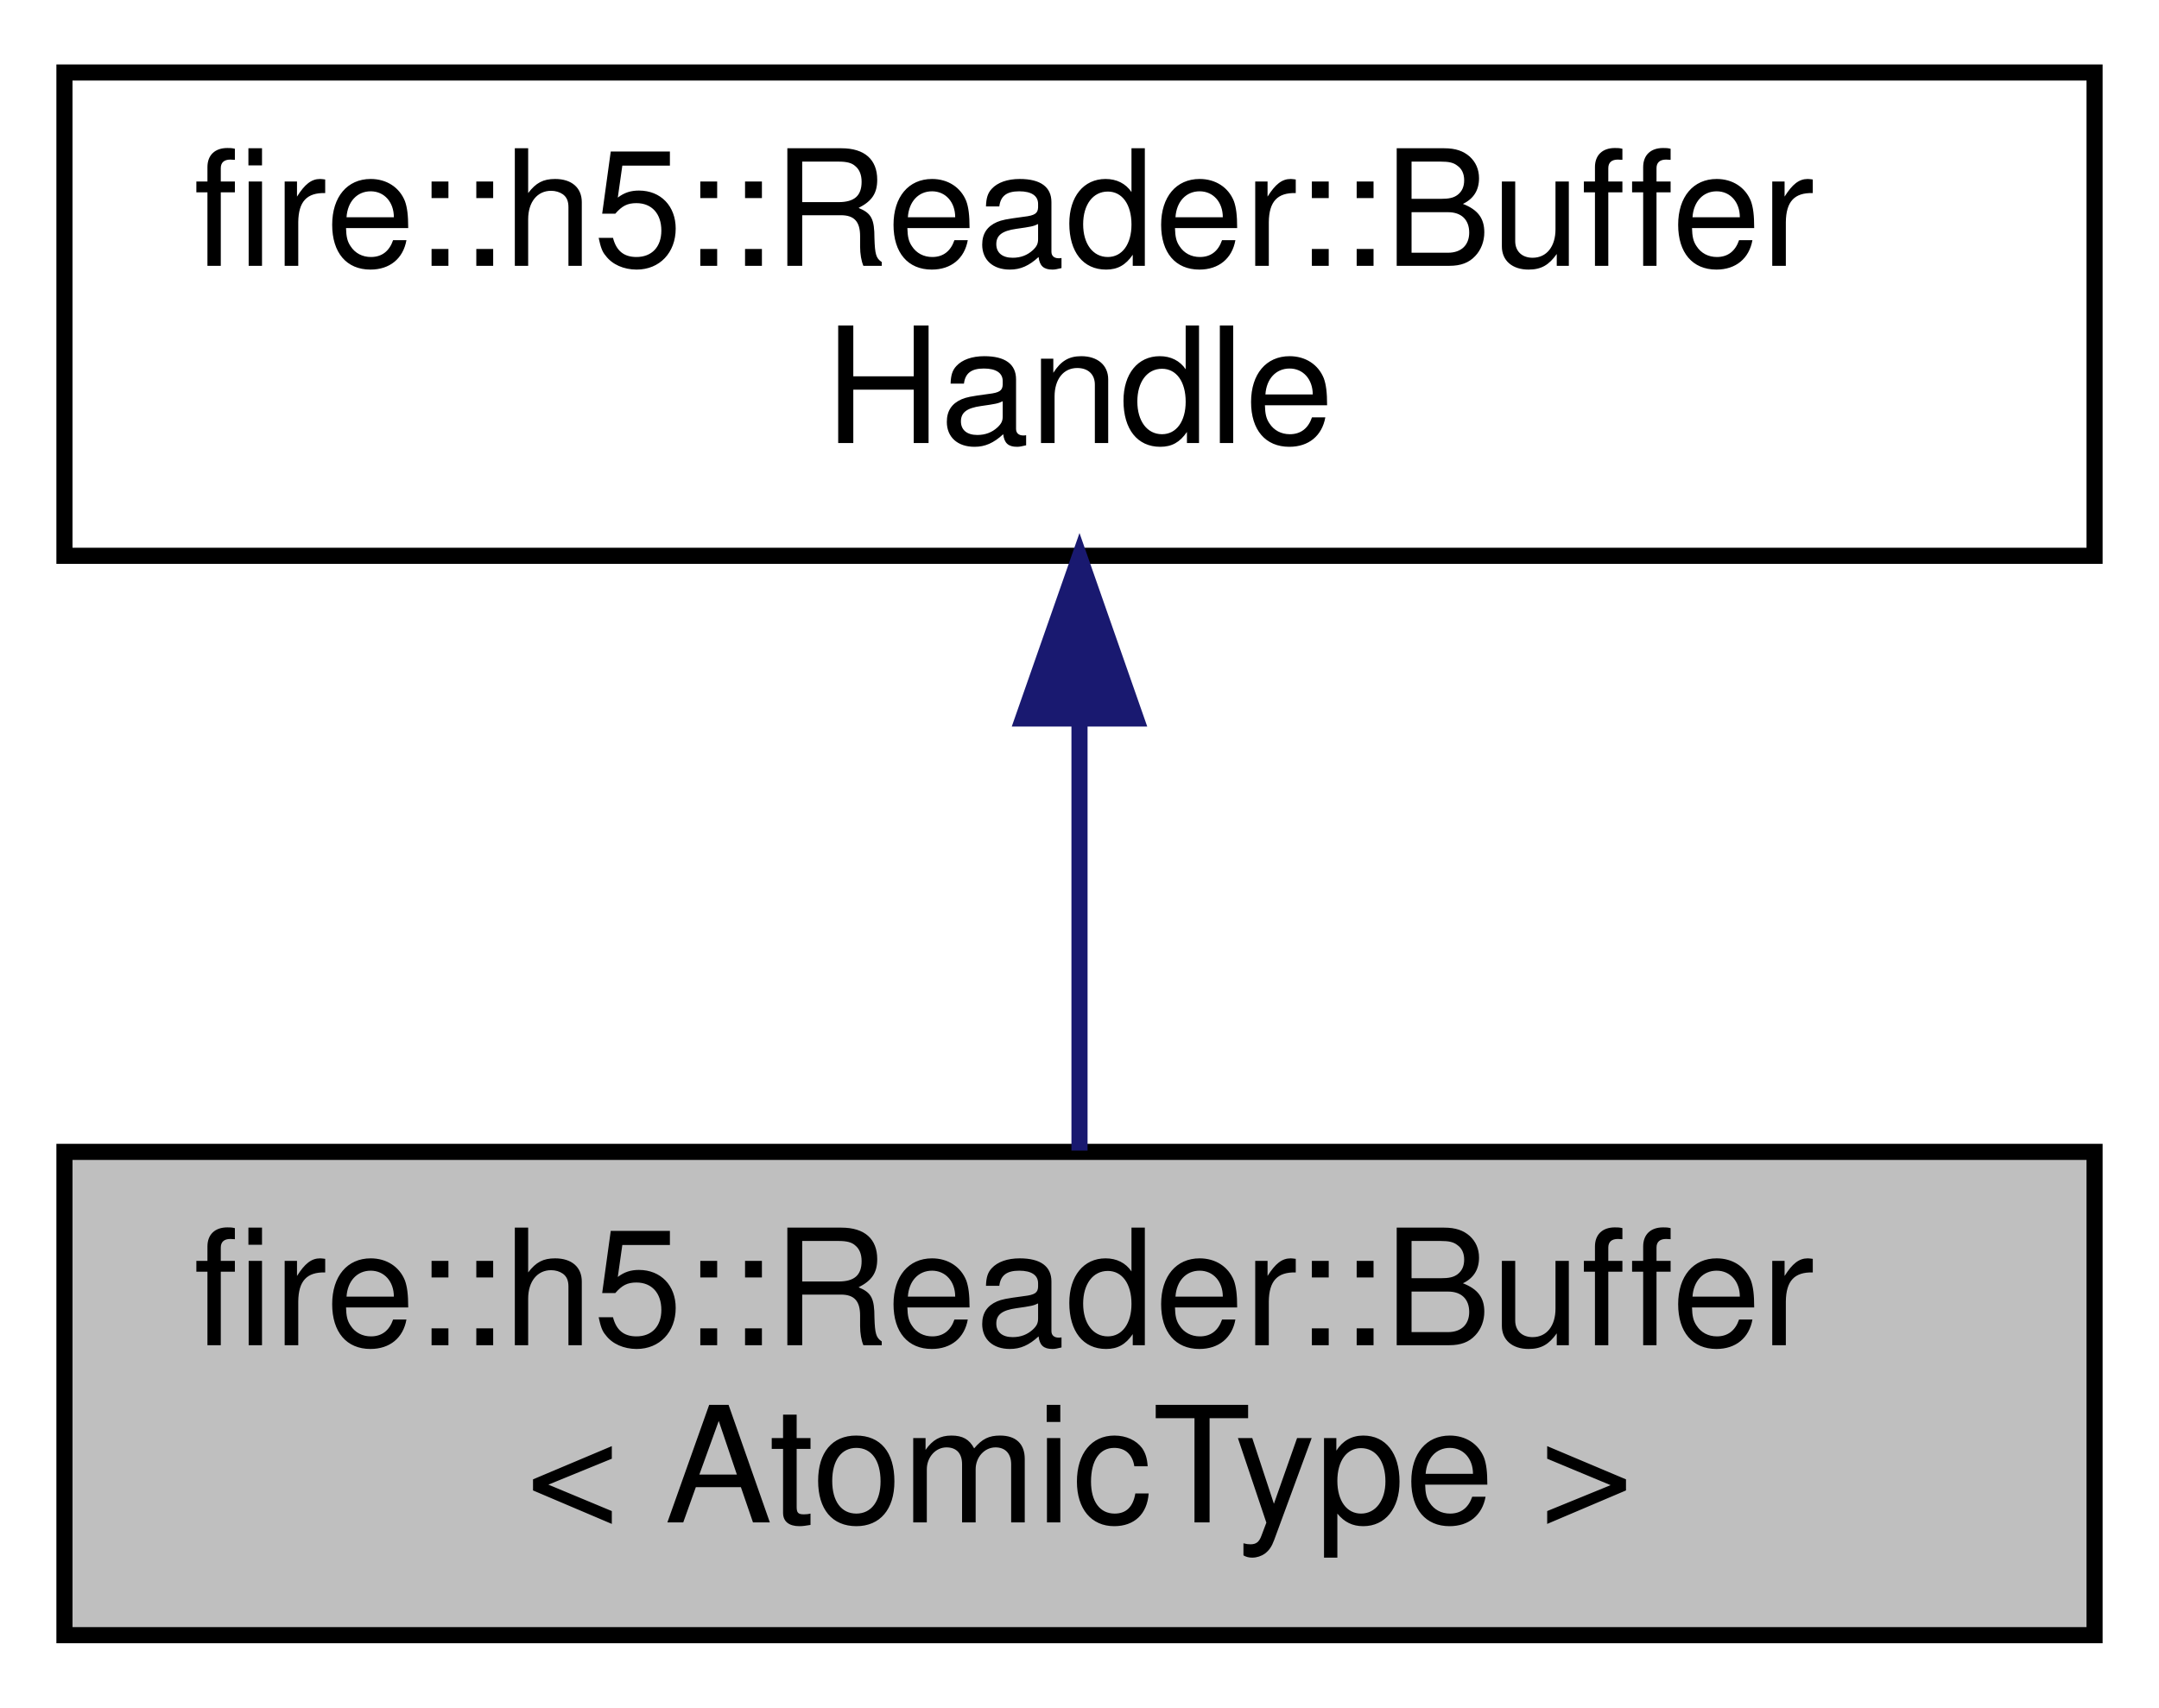
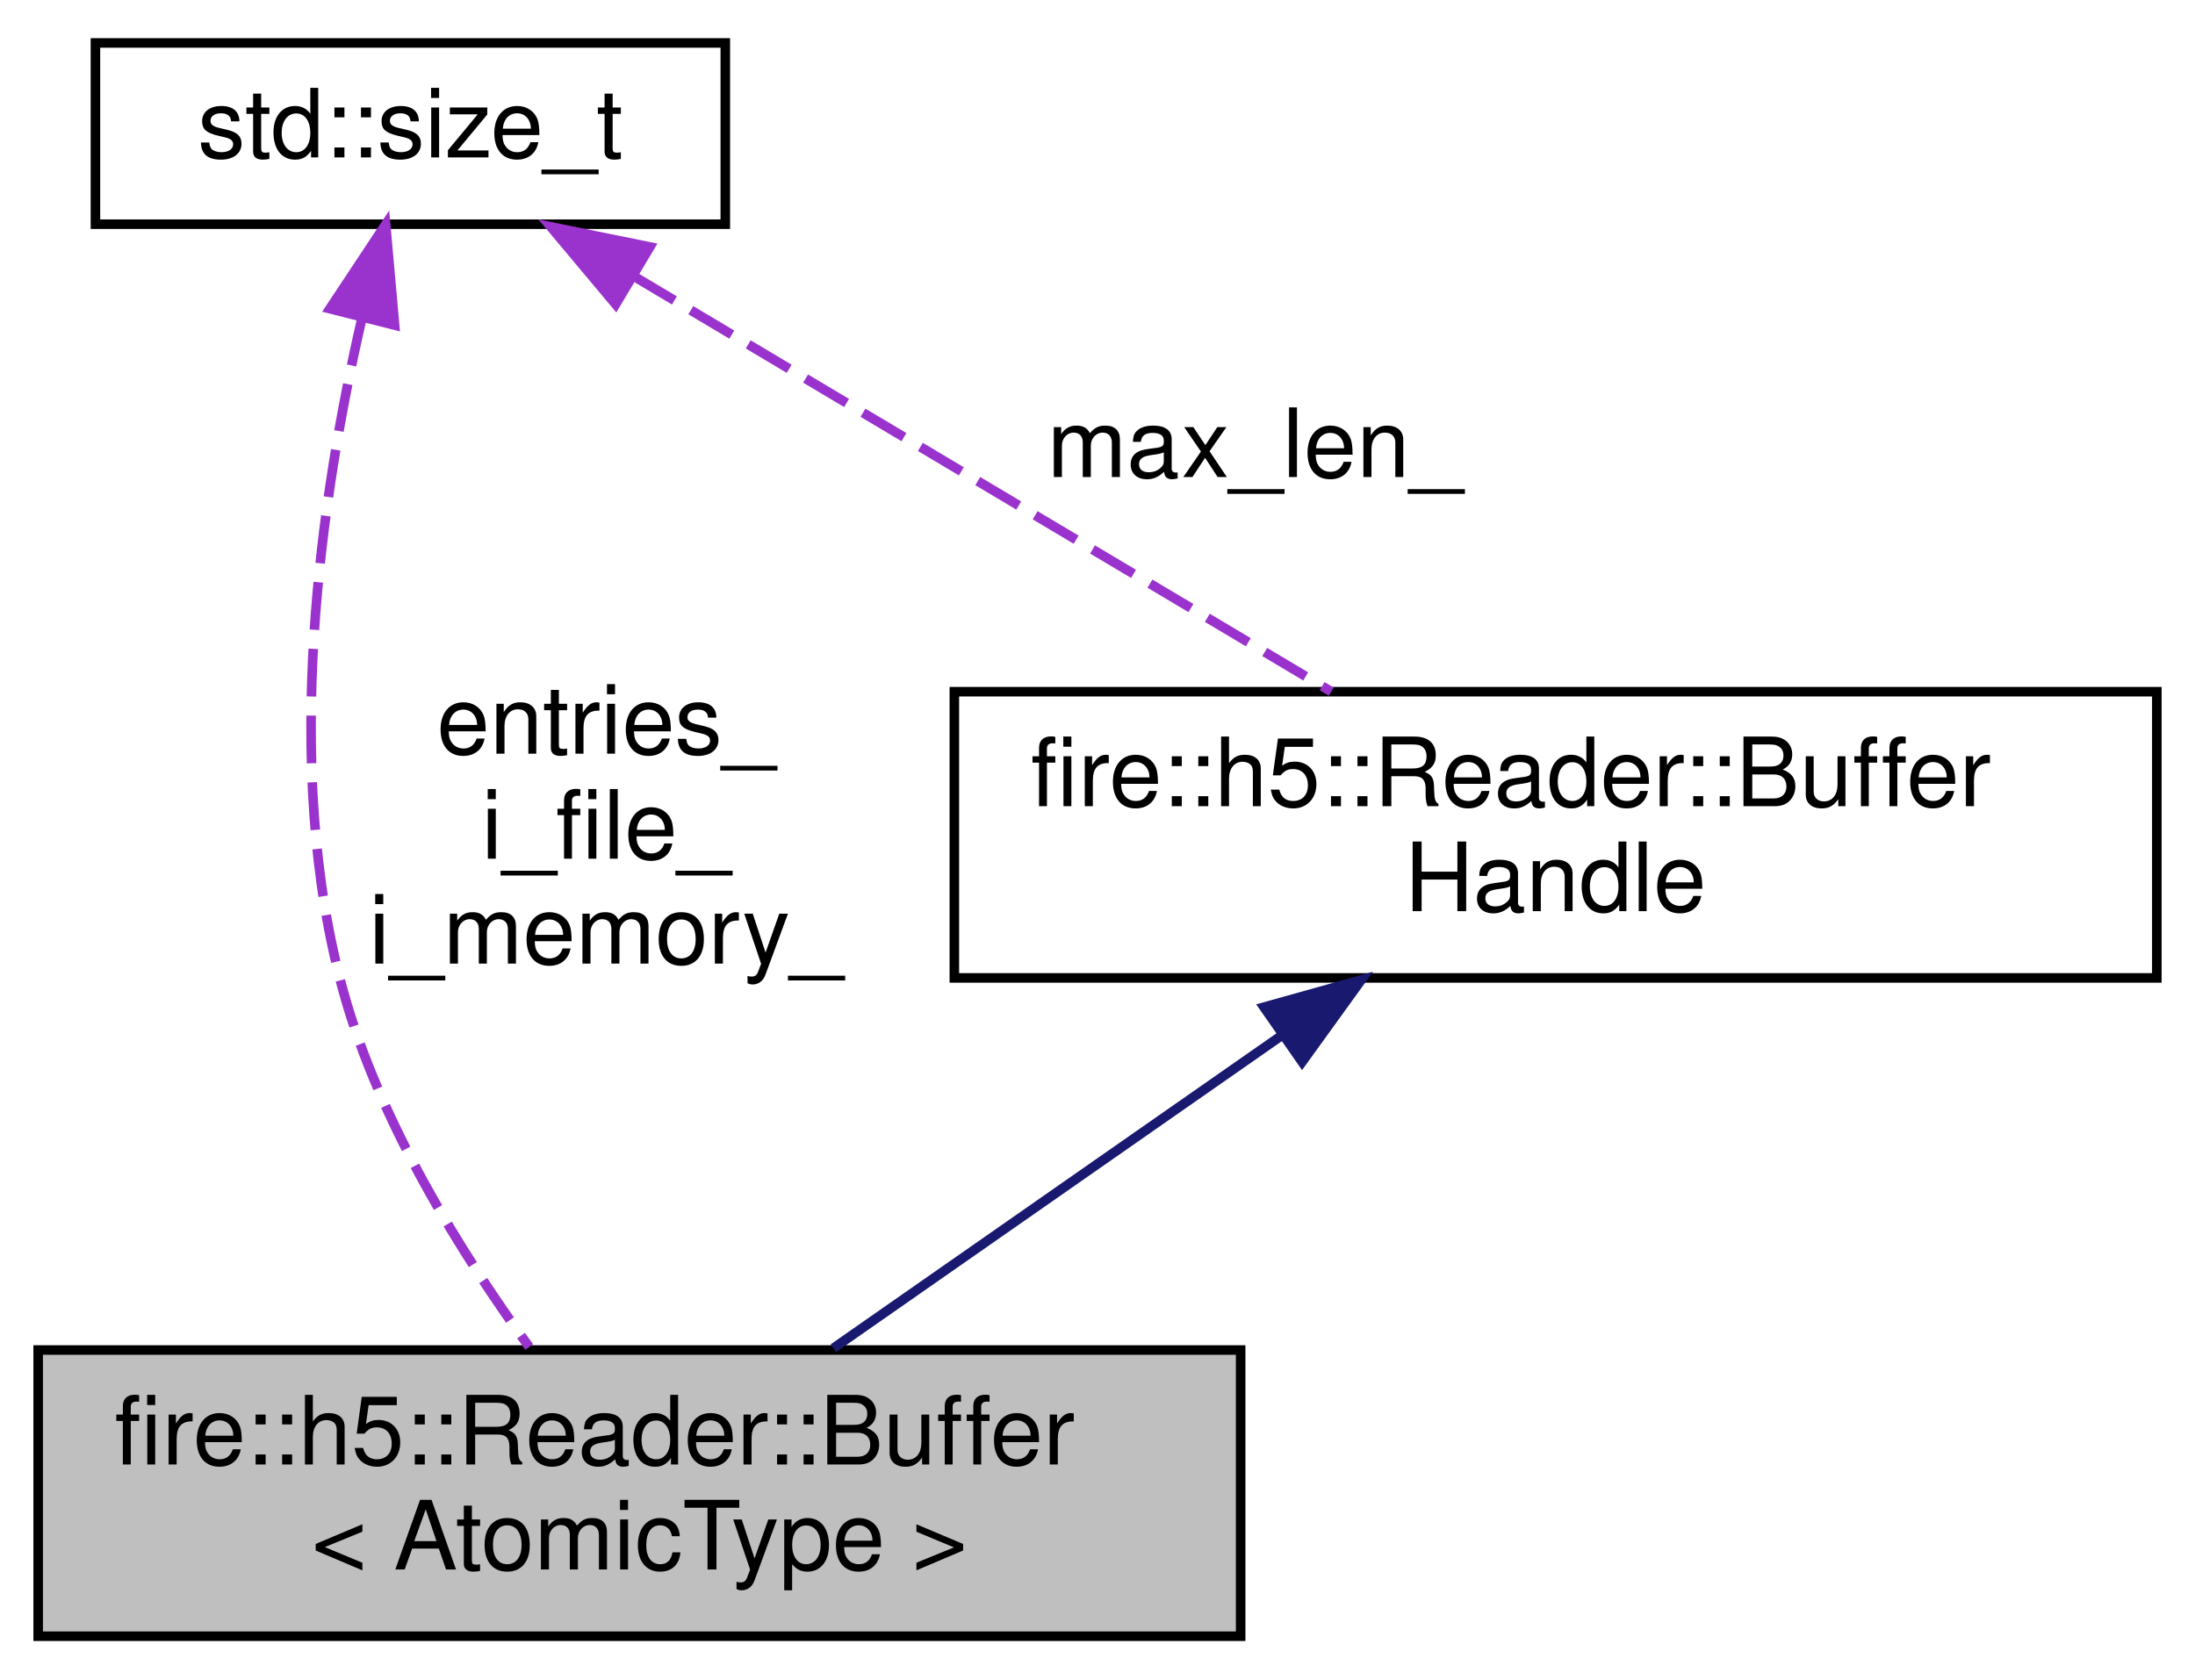
- <svg xmlns="http://www.w3.org/2000/svg" xmlns:xlink="http://www.w3.org/1999/xlink" width="134pt" height="106pt" viewBox="0.00 0.00 134.00 106.00">
-   <g id="graph0" class="graph" transform="scale(1 1) rotate(0) translate(4 102)">
+ <svg xmlns="http://www.w3.org/2000/svg" xmlns:xlink="http://www.w3.org/1999/xlink" width="230pt" height="176pt" viewBox="0.00 0.00 230.00 176.00">
+   <g id="graph0" class="graph" transform="scale(1 1) rotate(0) translate(4 172)">
    <g id="node1" class="node">
      <g id="a_node1">
        <a xlink:title="Read buffer allowing individual element access from a dataset.">
          <polygon fill="#bfbfbf" stroke="black" points="0,-0.5 0,-30.5 126,-30.5 126,-0.5 0,-0.5" />
          <text text-anchor="start" x="8" y="-18.5" font-family="Helvetica,sans-Serif" font-size="10.00">fire::h5::Reader::Buffer</text>
          <text text-anchor="middle" x="63" y="-7.5" font-family="Helvetica,sans-Serif" font-size="10.00">&lt; AtomicType &gt;</text>
        </a>
      </g>
    </g>
    <g id="node2" class="node">
      <g id="a_node2">
        <a xlink:href="classfire_1_1h5_1_1Reader_1_1BufferHandle.html" target="_top" xlink:title="Type-less handle to the Buffer.">
-           <polygon fill="none" stroke="black" points="0,-67.5 0,-97.5 126,-97.5 126,-67.5 0,-67.5" />
-           <text text-anchor="start" x="8" y="-85.5" font-family="Helvetica,sans-Serif" font-size="10.00">fire::h5::Reader::Buffer</text>
-           <text text-anchor="middle" x="63" y="-74.5" font-family="Helvetica,sans-Serif" font-size="10.00">Handle</text>
+           <polygon fill="none" stroke="black" points="96,-69.5 96,-99.5 222,-99.5 222,-69.5 96,-69.5" />
+           <text text-anchor="start" x="104" y="-87.5" font-family="Helvetica,sans-Serif" font-size="10.00">fire::h5::Reader::Buffer</text>
+           <text text-anchor="middle" x="159" y="-76.5" font-family="Helvetica,sans-Serif" font-size="10.00">Handle</text>
        </a>
      </g>
    </g>
    <g id="edge1" class="edge">
-       <path fill="none" stroke="midnightblue" d="M63,-57.11C63,-48.15 63,-38.32 63,-30.58" />
-       <polygon fill="midnightblue" stroke="midnightblue" points="59.5,-57.4 63,-67.4 66.5,-57.4 59.5,-57.4" />
+       <path fill="none" stroke="midnightblue" d="M130.16,-63.37C115.06,-52.84 96.94,-40.19 83.33,-30.69" />
+       <polygon fill="midnightblue" stroke="midnightblue" points="128.44,-66.44 138.64,-69.29 132.44,-60.7 128.44,-66.44" />
+     </g>
+     <g id="node3" class="node">
+       <g id="a_node3">
+         <a target="_parent" xlink:href="http://en.cppreference.com/w/cpp/types/size_t.html" xlink:title=" ">
+           <polygon fill="none" stroke="black" points="6,-148.5 6,-167.5 72,-167.5 72,-148.5 6,-148.5" />
+           <text text-anchor="middle" x="39" y="-155.5" font-family="Helvetica,sans-Serif" font-size="10.00">std::size_t</text>
+         </a>
+       </g>
+     </g>
+     <g id="edge3" class="edge">
+       <path fill="none" stroke="#9a32cd" stroke-dasharray="5,2" d="M33.91,-138.58C29.7,-120.33 25.4,-91.74 32,-68 35.8,-54.32 44.31,-40.64 51.45,-30.82" />
+       <polygon fill="#9a32cd" stroke="#9a32cd" points="30.56,-139.64 36.41,-148.47 37.35,-137.92 30.56,-139.64" />
+       <text text-anchor="middle" x="59.5" y="-93" font-family="Helvetica,sans-Serif" font-size="10.00"> entries_</text>
+       <text text-anchor="middle" x="59.5" y="-82" font-family="Helvetica,sans-Serif" font-size="10.00">i_file_</text>
+       <text text-anchor="middle" x="59.5" y="-71" font-family="Helvetica,sans-Serif" font-size="10.00">i_memory_</text>
+     </g>
+     <g id="edge2" class="edge">
+       <path fill="none" stroke="#9a32cd" stroke-dasharray="5,2" d="M62.37,-143.07C83.47,-130.5 114.35,-112.1 135.49,-99.51" />
+       <polygon fill="#9a32cd" stroke="#9a32cd" points="60.51,-140.11 53.71,-148.23 64.1,-146.12 60.51,-140.11" />
+       <text text-anchor="middle" x="127.5" y="-122" font-family="Helvetica,sans-Serif" font-size="10.00"> max_len_</text>
    </g>
  </g>
</svg>
